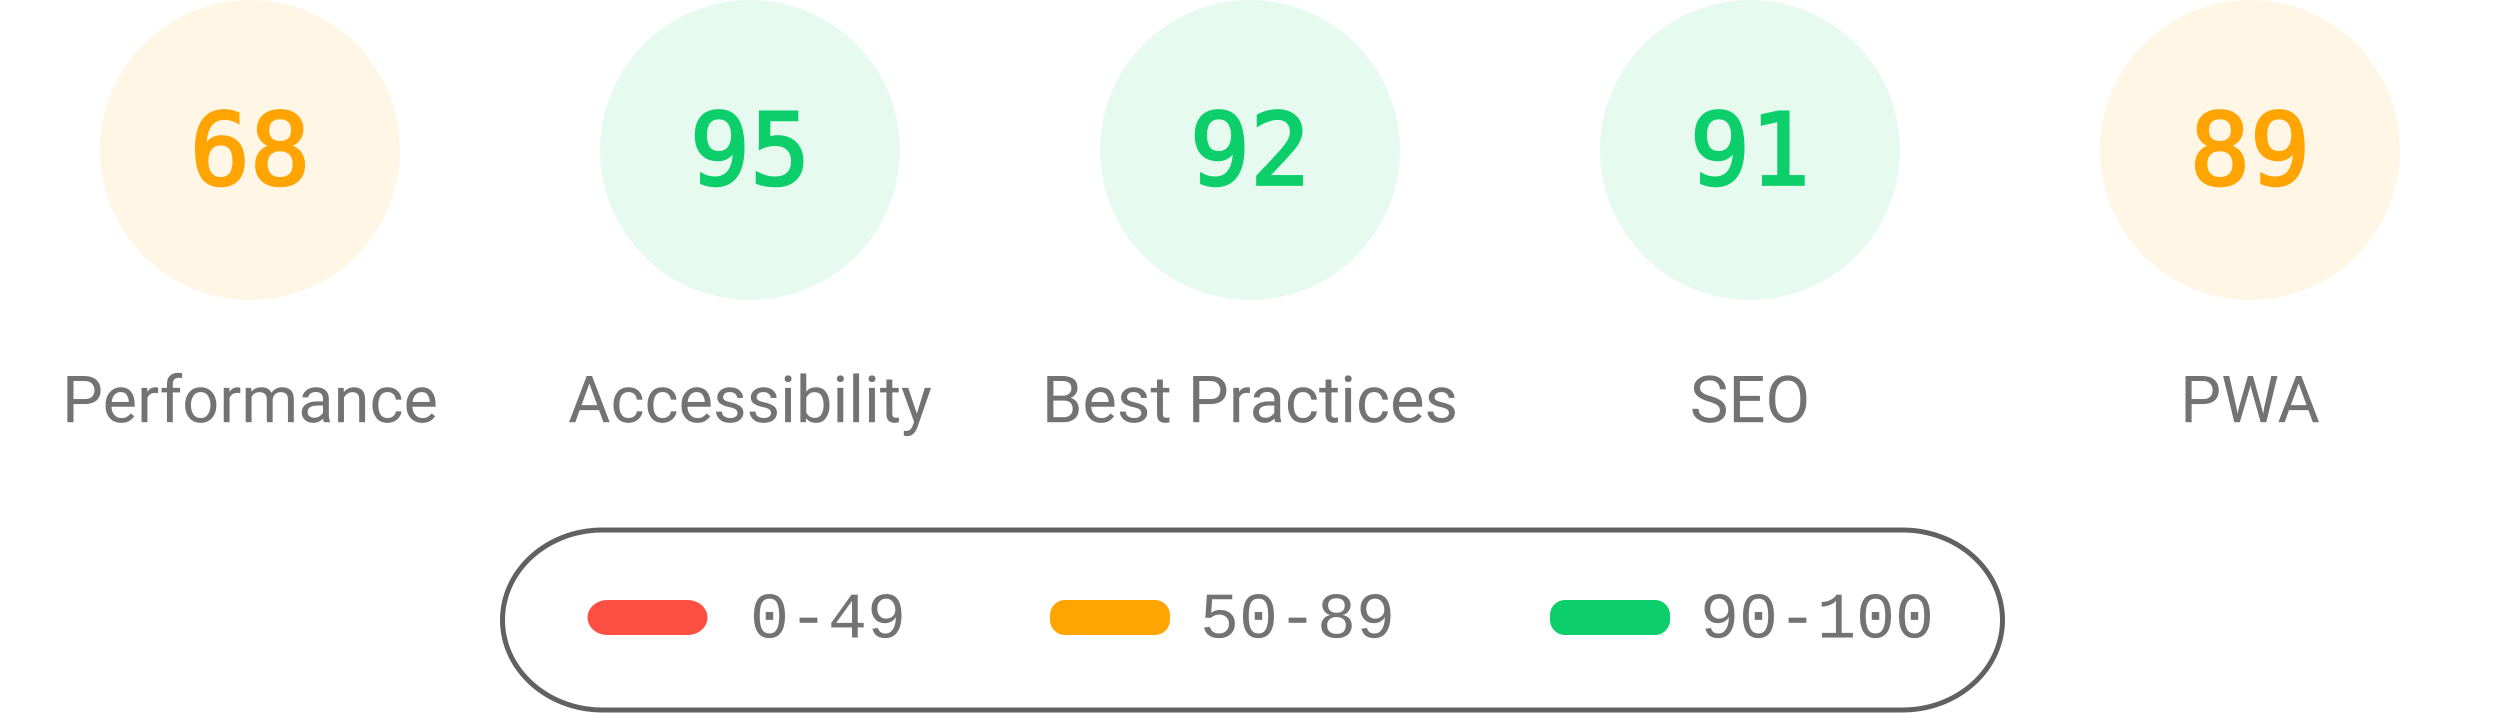
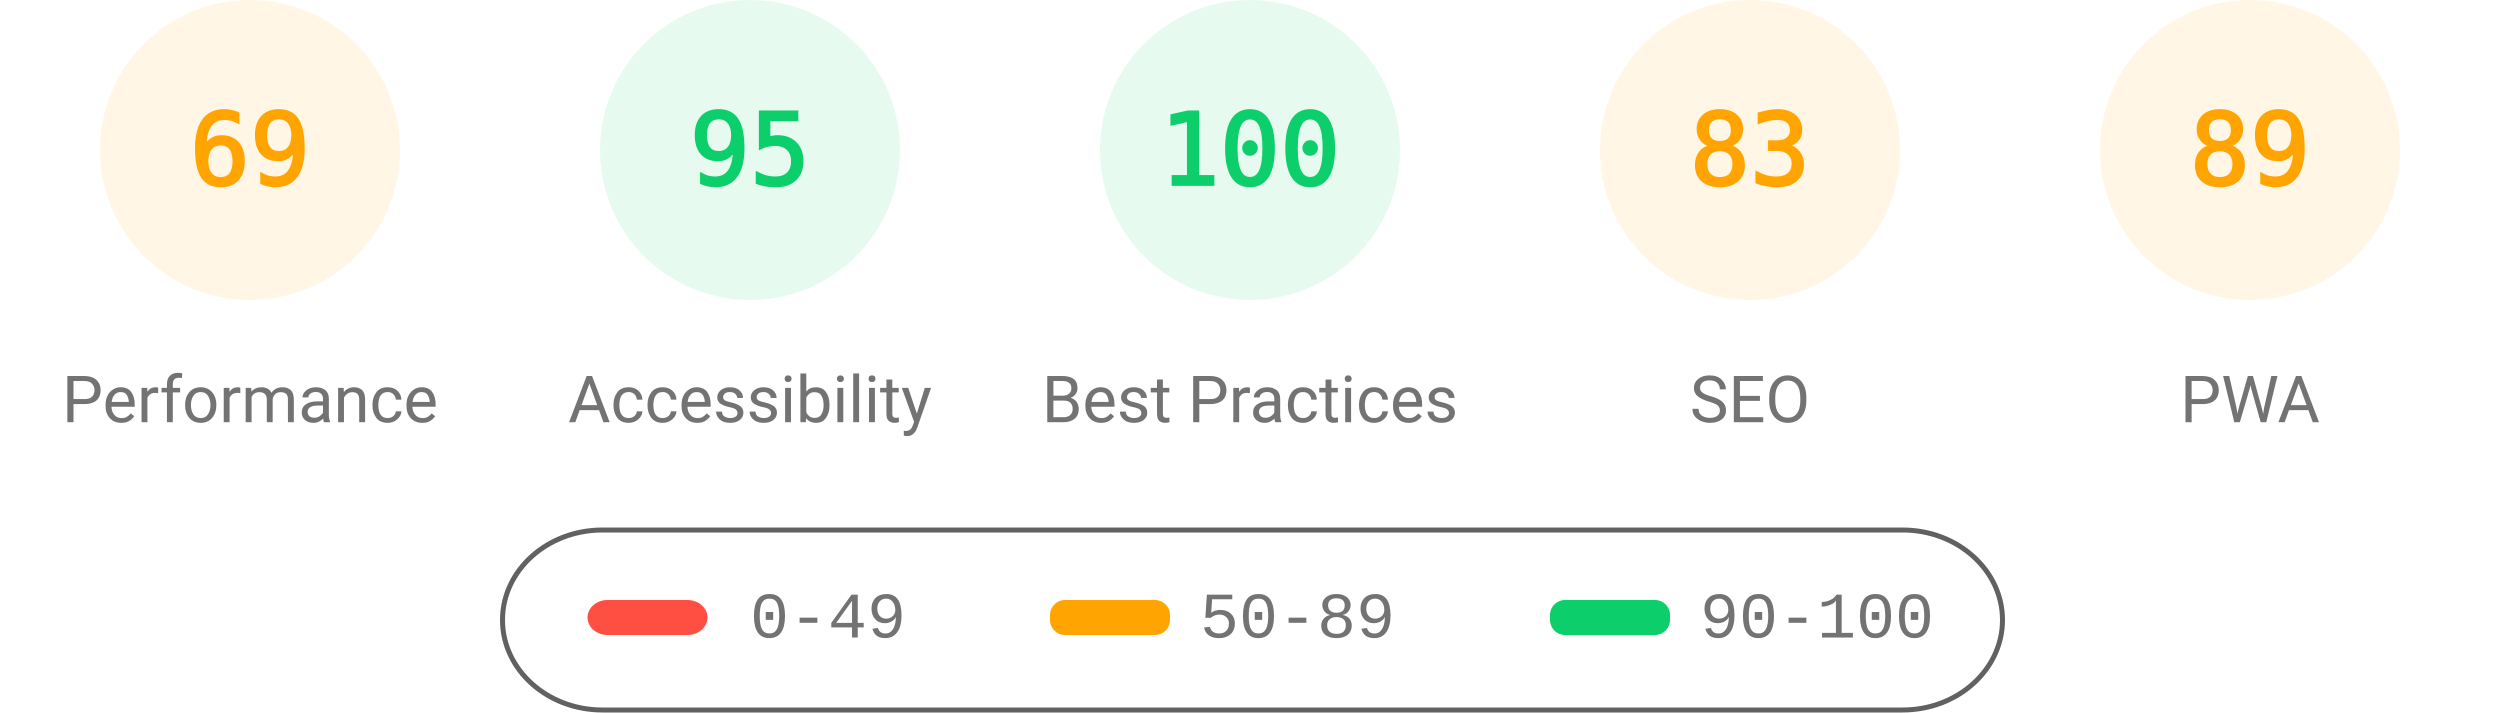
<svg xmlns="http://www.w3.org/2000/svg" fill="none" width="1000" height="285">
  <style>.gauge-base{opacity:.1}.gauge-arc{fill:none;animation-delay:250ms;stroke-linecap:round;transform:rotate(-90deg);transform-origin:100px 60px;animation:load-gauge 1s ease forwards}.guage-text{font-size:40px;font-family:monospace;text-align:center}.guage-red{color:#ff4e42;fill:#ff4e42;stroke:#ff4e42}.guage-orange{color:#ffa400;fill:#ffa400;stroke:#ffa400}.guage-green{color:#0cce6b;fill:#0cce6b;stroke:#0cce6b}.guage-undefined{color:#5c5c5c;fill:#5c5c5c;stroke:#5c5c5c}.guage-title{color:#737373;fill:#737373;stroke:none;font-size:26px;line-height:26px;font-family:Roboto,Halvetica,Arial,sans-serif}@keyframes load-gauge{from{stroke-dasharray:0 352.858}}</style>
  <svg class="guage-div guage-perf guage-orange" viewBox="0 0 200 200" width="200" height="200">
    <circle class="gauge-base" r="56" cx="100" cy="60" stroke-width="8" />
-     <circle class="gauge-arc guage-arc-1" r="56" cx="100" cy="60" stroke-width="8" style="stroke-dasharray:239.263,351.858" />
-     <text class="guage-text" x="100" y="60" alignment-baseline="central" dominant-baseline="central" text-anchor="middle">68</text>
+     <circle class="gauge-arc guage-arc-1" r="56" cx="100" cy="60" stroke-width="8" style="stroke-dasharray:242.782,351.858" />
+     <text class="guage-text" x="100" y="60" alignment-baseline="central" dominant-baseline="central" text-anchor="middle">69</text>
    <text class="guage-title" x="100" y="160" alignment-baseline="central" dominant-baseline="central" text-anchor="middle">Performance</text>
  </svg>
  <svg class="guage-div guage-acc guage-green" viewBox="0 0 200 200" width="200" height="200" x="200">
    <circle class="gauge-base" r="56" cx="100" cy="60" stroke-width="8" />
    <circle class="gauge-arc guage-arc-2" r="56" cx="100" cy="60" stroke-width="8" style="stroke-dasharray:334.265,351.858" />
    <text class="guage-text" x="100" y="60" alignment-baseline="central" dominant-baseline="central" text-anchor="middle">95</text>
    <text class="guage-title" x="100" y="160" alignment-baseline="central" dominant-baseline="central" text-anchor="middle">Accessibility</text>
  </svg>
  <svg class="guage-div guage-best guage-green" viewBox="0 0 200 200" width="200" height="200" x="400">
    <circle class="gauge-base" r="56" cx="100" cy="60" stroke-width="8" />
-     <circle class="gauge-arc guage-arc-3" r="56" cx="100" cy="60" stroke-width="8" style="stroke-dasharray:323.709,351.858" />
-     <text class="guage-text" x="100" y="60" alignment-baseline="central" dominant-baseline="central" text-anchor="middle">92</text>
+     <circle class="gauge-arc guage-arc-3" r="56" cx="100" cy="60" stroke-width="8" style="stroke-dasharray:351.858,351.858" />
+     <text class="guage-text" x="100" y="60" alignment-baseline="central" dominant-baseline="central" text-anchor="middle">100</text>
    <text class="guage-title" x="100" y="160" alignment-baseline="central" dominant-baseline="central" text-anchor="middle">Best Practices</text>
  </svg>
-   <svg class="guage-div guage-seo guage-green" viewBox="0 0 200 200" width="200" height="200" x="600">
+   <svg class="guage-div guage-seo guage-orange" viewBox="0 0 200 200" width="200" height="200" x="600">
    <circle class="gauge-base" r="56" cx="100" cy="60" stroke-width="8" />
-     <circle class="gauge-arc guage-arc-4" r="56" cx="100" cy="60" stroke-width="8" style="stroke-dasharray:320.191,351.858" />
-     <text class="guage-text" x="100" y="60" alignment-baseline="central" dominant-baseline="central" text-anchor="middle">91</text>
+     <circle class="gauge-arc guage-arc-4" r="56" cx="100" cy="60" stroke-width="8" style="stroke-dasharray:292.042,351.858" />
+     <text class="guage-text" x="100" y="60" alignment-baseline="central" dominant-baseline="central" text-anchor="middle">83</text>
    <text class="guage-title" x="100" y="160" alignment-baseline="central" dominant-baseline="central" text-anchor="middle">SEO</text>
  </svg>
  <svg class="guage-div guage-pwa guage-orange" viewBox="0 0 200 200" width="200" height="200" x="800">
    <circle class="gauge-base" r="56" cx="100" cy="60" stroke-width="8" />
    <circle class="gauge-arc guage-arc-4" r="56" cx="100" cy="60" stroke-width="8" style="stroke-dasharray:313.154,351.858" />
    <text class="guage-text" x="100" y="60" alignment-baseline="central" dominant-baseline="central" text-anchor="middle">89</text>
    <text class="guage-title" x="100" y="160" alignment-baseline="central" dominant-baseline="central" text-anchor="middle">PWA</text>
  </svg>
  <svg width="604" height="76" x="200" y="210">
    <path fill="none" id="canvas_background" d="M-1-1h604v80H-1z" />
    <rect fill-opacity="0" stroke="#616161" stroke-width="2" rx="40" id="svg_2" height="72" width="600" y="2" x="1" fill="#000" />
    <rect stroke="#000" rx="8" id="svg_3" height="14" width="48" y="30" x="35" stroke-opacity="null" stroke-width="0" fill="#ff4e42" />
    <rect stroke="#000" rx="6" id="svg_4" height="14" width="48" y="30" x="220" stroke-opacity="null" stroke-width="0" fill="#ffa400" />
    <rect stroke="#000" rx="6" id="svg_5" height="14" width="48" y="30" x="420" stroke-opacity="null" stroke-width="0" fill="#0cce6b" />
    <text xml:space="preserve" text-anchor="start" font-family="'Courier New', Courier, monospace" font-size="26" id="svg_6" y="45" x="100" stroke-opacity="null" stroke-width="0" stroke="#000" fill="#737373">0-49</text>
    <text xml:space="preserve" text-anchor="start" font-family="'Courier New', Courier, monospace" font-size="26" id="svg_7" y="45" x="280" stroke-opacity="null" stroke-width="0" stroke="#000" fill="#737373">50-89</text>
    <text xml:space="preserve" text-anchor="start" font-family="'Courier New', Courier, monospace" font-size="26" id="svg_8" y="45" x="480" stroke-opacity="null" stroke-width="0" stroke="#000" fill="#737373">90-100</text>
  </svg>
</svg>
